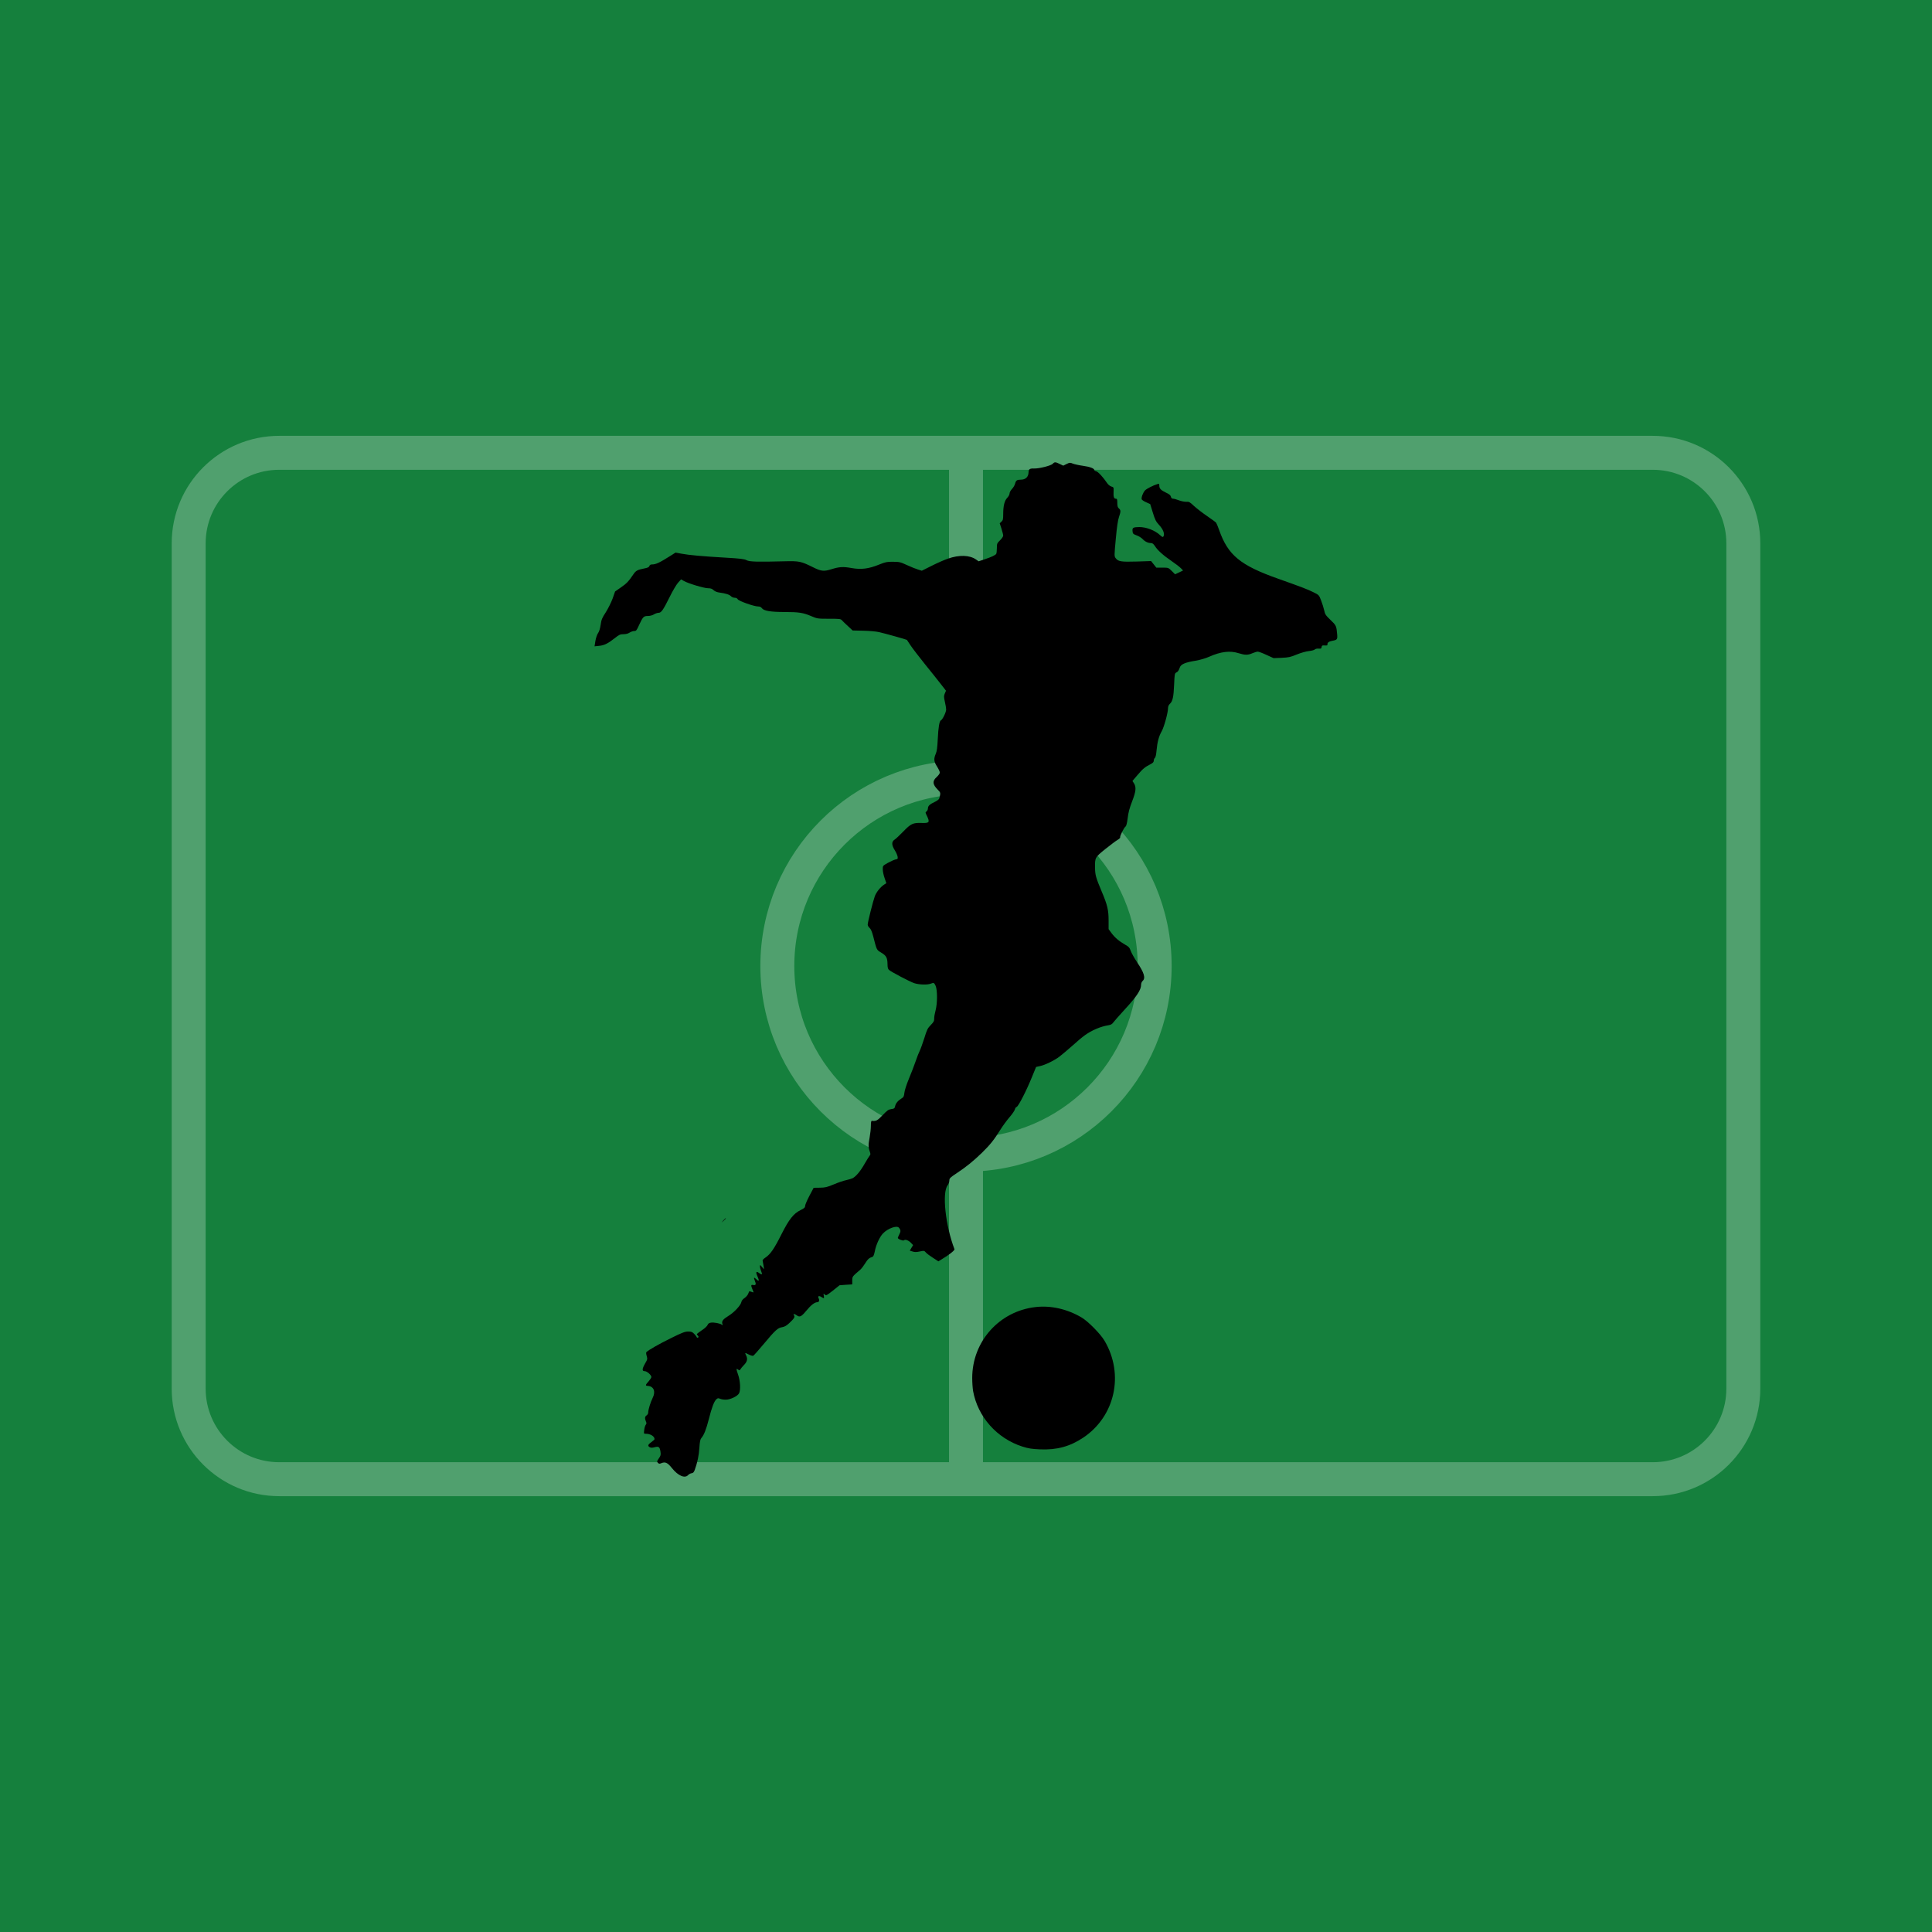
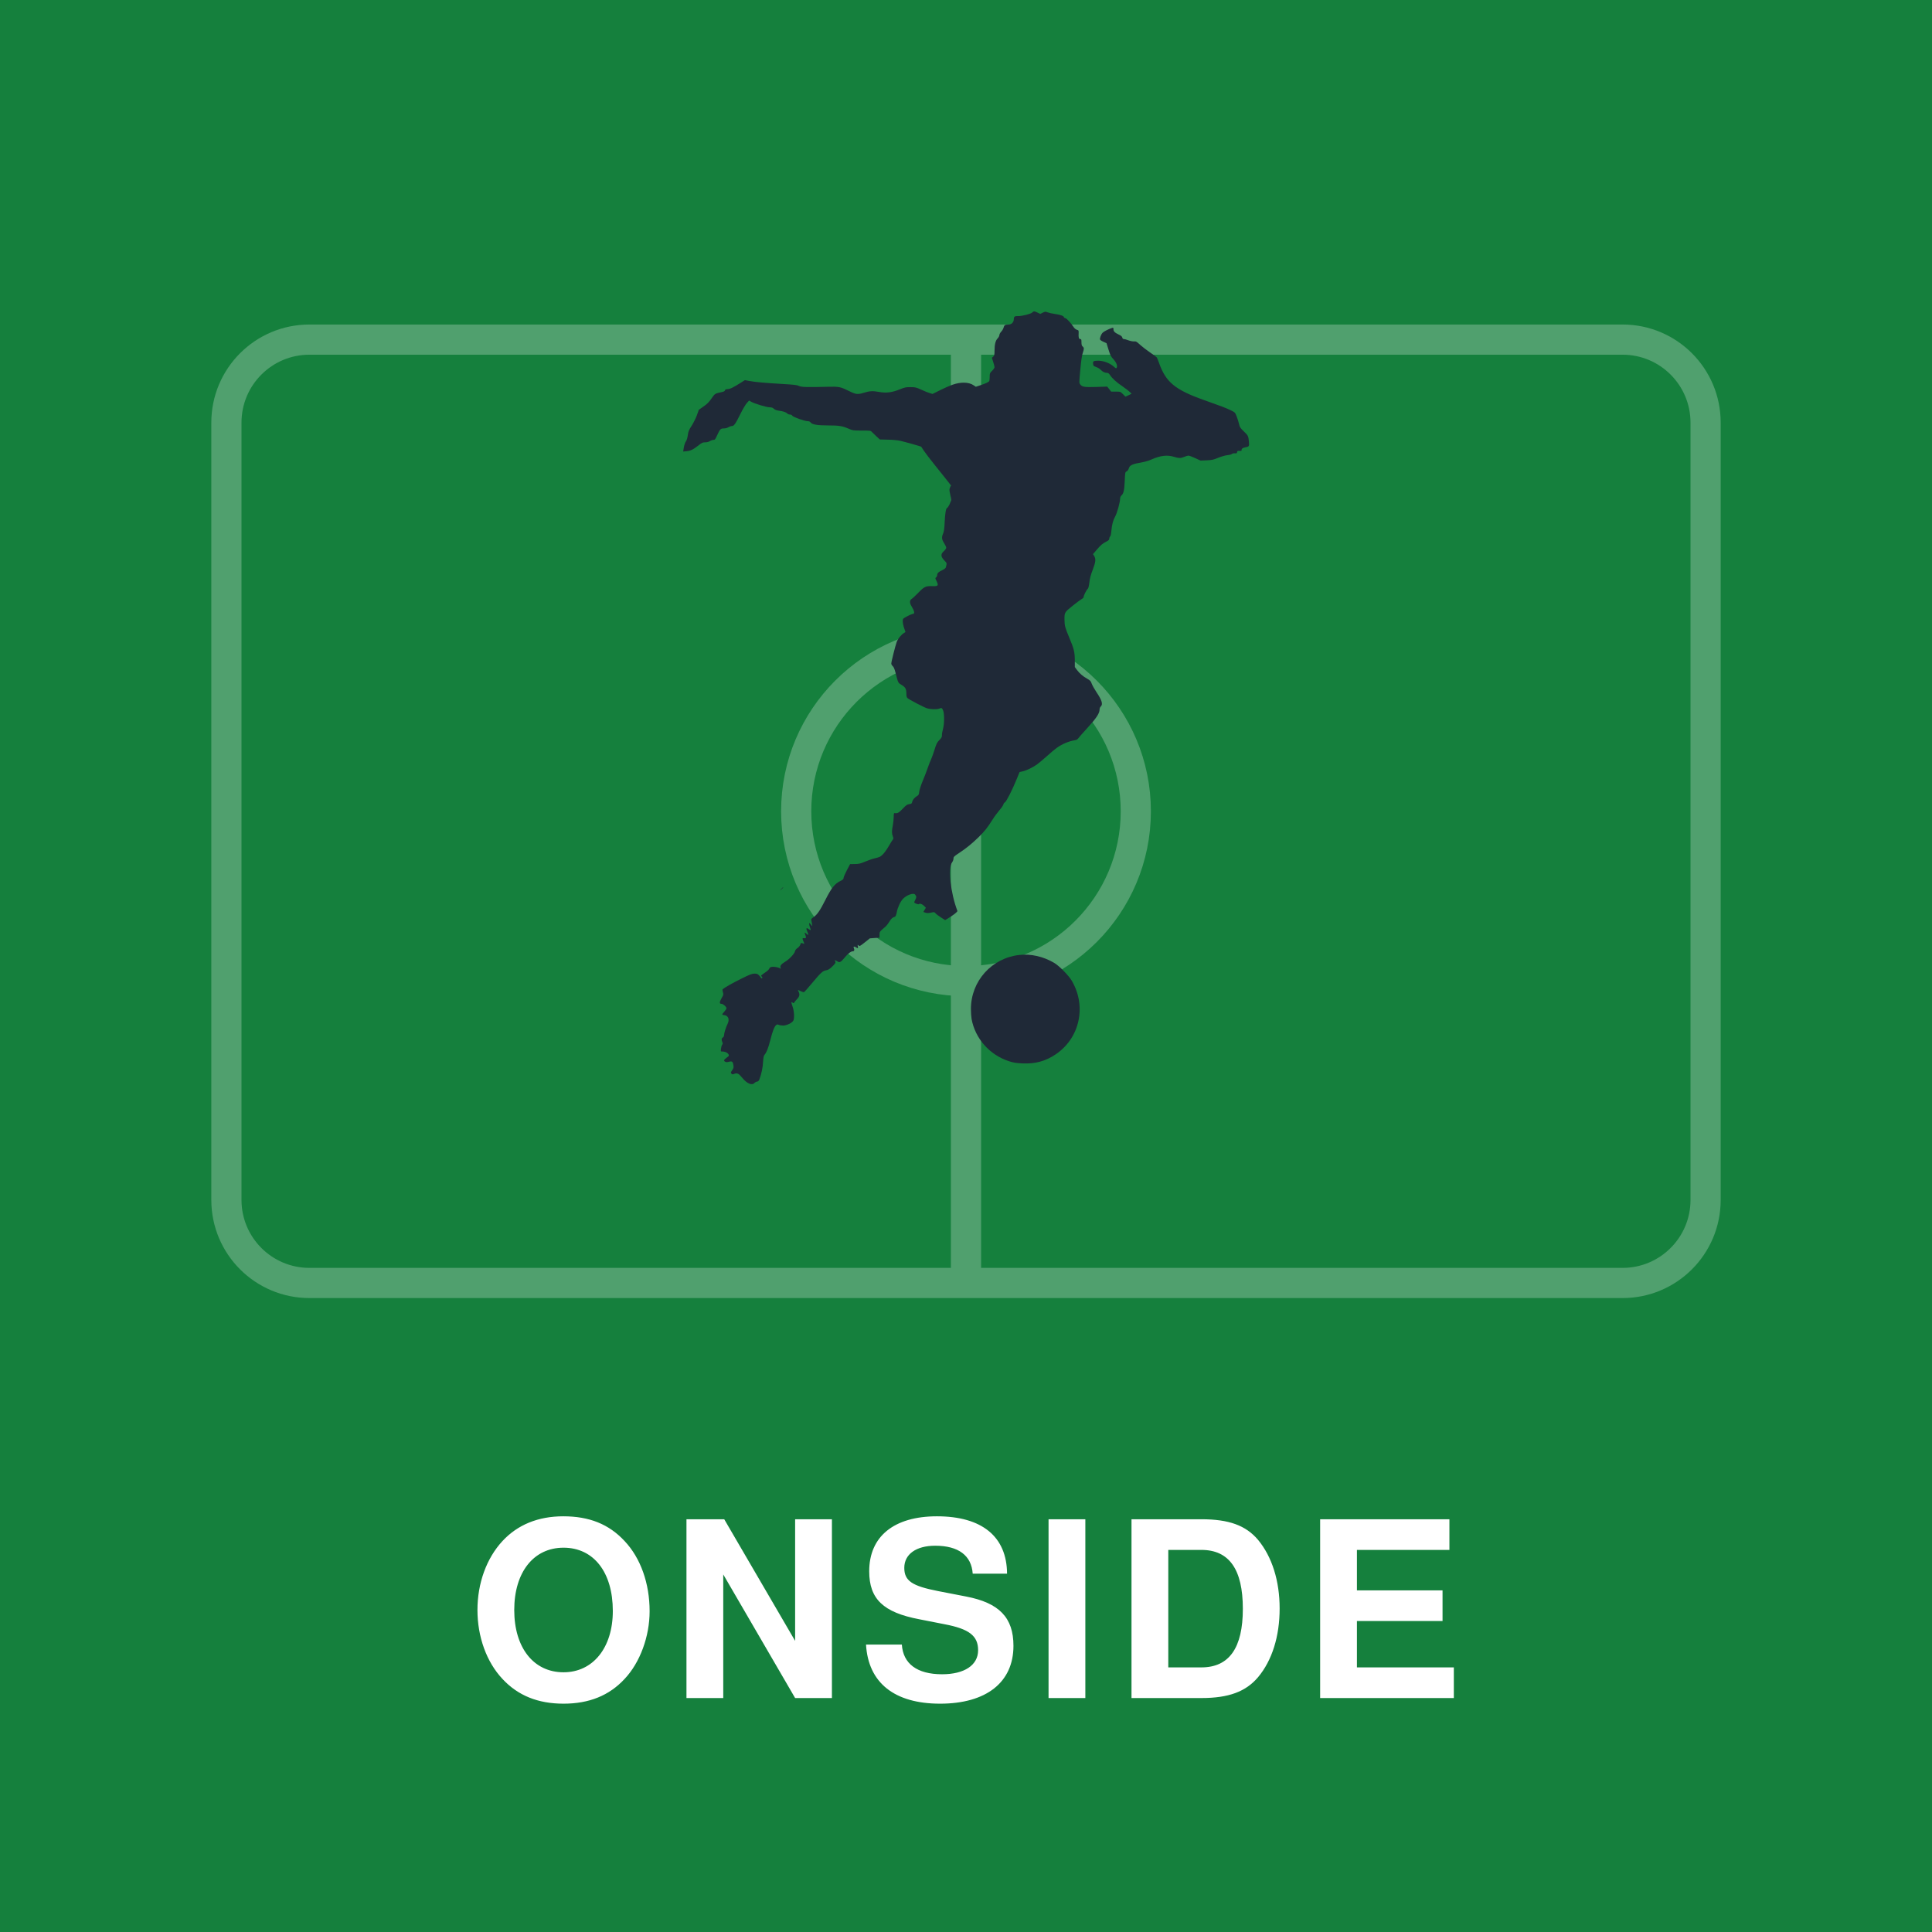
<svg xmlns="http://www.w3.org/2000/svg" viewBox="0 0 1024 1024" width="1024" height="1024">
  <rect width="1024" height="1024" fill="#15803D" />
-   <g opacity="0.25" stroke="#FFFFFF" fill="none" stroke-width="18">
-     <rect x="100" y="240" width="824" height="544" rx="48" ry="48" />
-     <line x1="512" y1="240" x2="512" y2="784" />
-     <circle cx="512" cy="512" r="100" />
+   <g opacity="0.25" stroke="#FFFFFF" fill="none" stroke-width="16">
+     <rect x="120" y="180" width="784" height="500" rx="44" ry="44" />
+     <line x1="512" y1="180" x2="512" y2="680" />
+     <circle cx="512" cy="430" r="90" />
  </g>
-   <g transform="translate(315 245) scale(0.42)">
-     <g transform="translate(0,1280) scale(0.1,-0.1)" fill="#000000" stroke="none">
+   <g transform="translate(362 165) scale(0.32)">
+     <g transform="translate(0,1280) scale(0.1,-0.1)" fill="#1F2937" stroke="none">
      <path d="M5786 12781 c-22 -24 -171 -62 -237 -60 -53 2 -68 -8 -69 -46 -1 -60 -37 -95 -99 -95 -47 0 -60 -9 -71 -50 -5 -20 -23 -51 -40 -68 -17 -18 -30 -43 -30 -57 0 -13 -13 -37 -29 -54 -35 -36 -51 -101 -51 -206 0 -64 -3 -77 -22 -95 l-22 -20 22 -68 c12 -38 22 -77 22 -88 0 -11 -18 -38 -40 -59 -38 -37 -40 -42 -40 -100 0 -33 -4 -65 -8 -71 -11 -17 -58 -39 -144 -68 l-78 -26 -35 24 c-80 55 -211 59 -351 10 -44 -15 -136 -55 -205 -90 l-126 -63 -48 15 c-27 8 -89 33 -139 56 -83 38 -97 42 -176 42 -76 1 -95 -3 -175 -35 -132 -54 -228 -66 -349 -44 -106 19 -154 16 -254 -15 -95 -30 -130 -26 -230 24 -154 76 -174 81 -367 76 -339 -9 -437 -6 -474 14 -28 15 -78 21 -265 32 -293 17 -461 32 -556 50 l-75 14 -50 -32 c-157 -99 -197 -118 -252 -118 -13 0 -24 -8 -28 -19 -4 -15 -21 -23 -63 -31 -87 -17 -108 -28 -138 -73 -59 -88 -88 -119 -159 -167 l-73 -51 -31 -89 c-18 -49 -57 -127 -86 -173 -47 -72 -56 -93 -65 -158 -7 -47 -18 -85 -32 -104 -12 -16 -27 -59 -34 -98 l-11 -70 57 6 c65 6 110 28 198 97 55 44 69 50 110 50 30 0 58 7 77 20 17 11 43 20 58 20 25 0 32 8 63 78 47 101 57 112 110 112 26 0 57 8 76 20 18 11 45 20 59 20 34 0 58 35 140 200 36 74 84 155 105 179 l39 43 35 -20 c52 -31 255 -92 305 -92 33 0 51 -6 70 -24 17 -16 44 -27 78 -31 76 -10 124 -26 143 -47 10 -10 30 -18 45 -18 18 0 32 -7 39 -19 11 -22 206 -91 257 -91 21 0 37 -7 47 -21 23 -34 111 -49 287 -49 182 0 237 -9 339 -53 73 -31 79 -32 221 -32 137 0 148 -1 165 -21 11 -12 45 -45 77 -74 l57 -53 133 -3 c75 -1 162 -9 202 -18 71 -16 346 -93 350 -98 1 -2 21 -32 45 -68 24 -36 104 -141 179 -234 75 -92 166 -207 202 -253 l67 -86 -15 -35 c-13 -31 -13 -43 1 -105 9 -38 16 -82 16 -98 0 -33 -46 -128 -66 -136 -19 -7 -33 -87 -40 -240 -5 -102 -11 -150 -25 -182 -28 -64 -24 -99 16 -161 19 -30 35 -64 35 -76 0 -12 -17 -36 -40 -57 -56 -50 -52 -93 14 -159 38 -38 38 -41 19 -111 -3 -11 -27 -29 -54 -42 -65 -30 -89 -52 -89 -83 0 -14 -8 -31 -17 -38 -17 -12 -17 -15 5 -58 38 -80 30 -91 -65 -88 -110 4 -138 -8 -233 -107 -47 -48 -97 -96 -113 -105 -37 -25 -36 -68 4 -131 17 -27 33 -63 36 -80 5 -29 3 -33 -27 -38 -17 -4 -60 -23 -96 -43 -64 -36 -64 -36 -64 -80 0 -25 10 -75 23 -111 l22 -65 -25 -16 c-48 -31 -100 -95 -120 -148 -23 -63 -90 -329 -90 -359 0 -12 11 -31 24 -42 16 -14 30 -47 45 -104 46 -179 42 -171 101 -207 64 -38 79 -65 80 -145 0 -41 5 -61 18 -73 27 -25 265 -150 320 -168 57 -19 163 -23 205 -7 42 16 45 14 64 -26 24 -54 23 -225 -1 -313 -10 -36 -18 -81 -17 -101 1 -30 -7 -44 -43 -81 -39 -39 -49 -59 -81 -164 -21 -65 -46 -136 -57 -158 -11 -21 -35 -82 -53 -135 -18 -53 -56 -152 -85 -221 -30 -72 -54 -147 -57 -177 -5 -46 -10 -56 -37 -72 -45 -28 -73 -62 -80 -97 -6 -28 -12 -32 -49 -37 -35 -5 -51 -16 -108 -76 -66 -69 -84 -79 -136 -72 -9 1 -13 -17 -13 -63 0 -35 -7 -100 -15 -143 -18 -95 -18 -126 0 -178 12 -33 12 -42 0 -55 -7 -8 -36 -55 -65 -105 -53 -93 -107 -157 -150 -180 -14 -7 -51 -18 -83 -25 -31 -6 -101 -30 -155 -53 -84 -35 -107 -41 -176 -42 l-78 -1 -54 -102 c-30 -57 -54 -114 -54 -127 0 -20 -11 -30 -56 -52 -90 -44 -147 -116 -244 -309 -91 -181 -138 -249 -201 -291 -22 -14 -38 -32 -35 -38 2 -7 7 -34 11 -61 l7 -49 -26 30 c-24 29 -25 29 -26 7 0 -12 7 -39 15 -59 19 -46 13 -52 -25 -25 -39 29 -46 13 -20 -44 24 -55 19 -66 -13 -36 -33 31 -39 27 -22 -15 20 -46 14 -62 -19 -56 -30 6 -32 -3 -11 -54 19 -45 20 -44 -11 -32 -15 5 -28 8 -29 7 -1 -2 -7 -16 -14 -33 -6 -16 -27 -40 -45 -52 -22 -14 -37 -33 -41 -53 -9 -42 -94 -132 -166 -175 -65 -40 -84 -65 -73 -98 6 -18 4 -20 -7 -11 -20 17 -101 32 -138 26 -22 -3 -35 -12 -41 -28 -5 -13 -29 -37 -52 -53 -98 -69 -91 -61 -73 -81 13 -14 13 -20 4 -26 -8 -4 -15 -2 -18 7 -2 7 -17 26 -32 41 -22 23 -36 28 -75 28 -40 0 -77 -14 -218 -84 -147 -72 -280 -148 -309 -176 -5 -4 -3 -26 4 -48 11 -38 10 -44 -20 -95 -39 -69 -41 -97 -5 -97 28 0 84 -49 84 -74 0 -9 -16 -33 -35 -55 -42 -46 -43 -56 -10 -57 75 -5 102 -71 62 -150 -28 -56 -57 -151 -57 -186 0 -13 -9 -29 -20 -36 -23 -14 -25 -39 -9 -76 9 -20 9 -29 -1 -42 -8 -8 -17 -38 -20 -65 -6 -48 -6 -49 20 -49 58 0 110 -32 110 -68 0 -5 -18 -22 -40 -37 -44 -31 -50 -49 -20 -65 14 -8 32 -8 61 0 51 14 65 4 74 -56 6 -40 3 -51 -21 -85 -25 -37 -26 -41 -11 -56 13 -14 20 -14 46 -3 47 19 76 5 131 -64 78 -97 163 -133 204 -87 10 11 30 21 44 23 19 2 28 12 40 43 33 92 53 186 58 280 5 75 11 105 24 120 34 39 61 107 95 239 37 148 67 226 96 252 16 14 23 15 45 6 13 -7 47 -12 73 -12 57 0 149 44 168 81 21 41 15 156 -12 233 -26 74 -26 87 1 65 15 -12 18 -11 28 5 6 10 25 34 43 52 42 42 50 77 30 120 -20 40 -19 40 34 13 23 -11 47 -18 54 -15 7 2 67 70 133 149 146 175 177 203 233 212 31 5 56 20 91 53 61 57 74 78 57 98 -16 19 9 19 35 -1 37 -28 59 -18 119 55 58 71 107 110 140 110 23 0 31 23 18 49 -15 28 3 37 34 17 34 -22 38 -20 31 16 -6 30 -5 30 12 15 17 -16 23 -13 103 50 l84 67 80 6 80 5 0 49 c1 51 -1 49 101 136 16 14 44 51 63 82 32 52 50 68 92 81 11 4 20 27 29 71 15 81 61 180 103 224 60 63 173 104 200 73 25 -28 26 -48 6 -85 -10 -20 -19 -40 -19 -44 0 -15 67 -41 77 -31 16 16 58 0 88 -31 l28 -29 -21 -35 -21 -35 35 -11 c25 -9 48 -9 90 0 55 12 57 11 78 -12 11 -14 52 -44 90 -68 l68 -44 33 20 c99 59 175 118 170 133 -114 297 -159 715 -86 807 11 15 21 41 21 58 0 29 8 38 93 94 124 82 214 156 321 260 103 101 151 162 229 287 31 50 84 122 117 160 34 39 63 82 67 97 3 15 13 30 23 33 22 7 127 212 195 382 l50 122 50 11 c64 14 176 68 243 118 29 22 103 84 164 138 60 55 131 114 157 132 88 64 202 112 298 127 27 4 47 14 56 28 8 12 78 92 156 177 147 160 201 242 201 305 0 19 8 39 20 50 39 35 19 103 -71 236 -34 51 -69 114 -79 141 -15 43 -25 54 -71 80 -76 43 -131 90 -173 147 l-36 49 0 108 c0 133 -15 198 -88 369 -72 172 -82 206 -83 295 -2 133 -1 133 130 239 65 52 134 104 154 115 21 12 35 26 33 32 -6 15 47 122 68 137 10 8 19 43 27 107 8 70 23 125 55 208 49 127 55 179 25 229 l-20 31 64 75 c67 79 94 101 163 136 31 16 42 27 42 45 0 13 6 29 14 35 9 7 17 43 21 94 10 107 29 179 65 242 30 53 80 235 80 292 0 21 8 40 24 55 35 33 46 85 53 244 5 128 8 141 26 150 22 10 31 23 47 67 13 38 70 62 195 82 62 11 129 30 175 51 147 65 262 79 372 44 80 -25 115 -25 173 0 26 11 56 20 67 20 12 0 61 -18 110 -41 l90 -41 101 4 c89 4 113 9 192 42 51 21 116 39 150 43 33 3 68 12 77 20 9 9 31 13 50 11 28 -2 33 0 36 20 3 20 9 22 40 20 27 -2 36 1 34 11 -4 22 17 40 57 47 67 12 71 17 65 87 -9 101 -12 109 -84 177 -60 58 -69 71 -79 120 -7 30 -24 87 -39 125 -27 70 -27 70 -98 105 -74 37 -151 66 -444 170 -478 169 -634 297 -745 615 -16 44 -33 85 -38 92 -5 7 -56 44 -113 83 -57 39 -131 96 -165 127 -54 51 -65 57 -98 54 -21 -1 -62 7 -92 18 -30 12 -64 21 -75 21 -15 0 -24 8 -28 26 -5 18 -21 32 -57 48 -67 32 -89 53 -89 88 0 26 -3 29 -22 23 -54 -16 -138 -59 -158 -80 -26 -27 -50 -93 -42 -113 3 -8 28 -25 56 -37 l51 -23 33 -107 c28 -91 40 -114 78 -155 53 -57 76 -116 55 -148 -6 -10 -16 -5 -41 18 -65 60 -173 102 -262 102 -78 -1 -90 -8 -86 -50 3 -34 7 -38 52 -55 27 -9 61 -31 76 -47 30 -32 68 -50 106 -50 17 0 31 -11 48 -37 33 -53 105 -118 211 -190 50 -34 103 -75 118 -91 l27 -28 -50 -24 -51 -24 -42 42 c-43 42 -43 42 -119 42 l-76 0 -33 42 -33 41 -181 -6 c-197 -6 -235 0 -266 43 -18 24 -18 31 2 245 13 145 27 238 40 274 24 70 24 87 -1 108 -15 13 -20 30 -20 70 0 46 -3 53 -20 53 -23 0 -31 25 -27 95 2 48 1 50 -29 59 -18 6 -41 24 -54 45 -47 70 -112 141 -136 147 -13 3 -24 10 -24 15 0 21 -56 42 -143 54 -51 7 -109 20 -129 28 -34 14 -39 14 -78 -5 l-42 -21 -44 21 c-55 27 -66 27 -88 3z" />
      <path d="M1629 3233 l-24 -28 28 24 c25 23 32 31 24 31 -2 0 -14 -12 -28 -27z" />
      <path d="M5570 2139 c-458 -51 -801 -433 -801 -895 0 -55 5 -130 11 -165 59 -325 300 -597 620 -700 79 -25 117 -31 225 -36 212 -9 377 36 545 148 402 269 519 798 269 1222 -51 87 -209 247 -291 295 -180 106 -386 153 -578 131z" />
    </g>
  </g>
+   <text x="512" y="900" font-family="Helvetica Neue, Helvetica, Arial, sans-serif" font-weight="900" font-size="130" letter-spacing="6" text-anchor="middle" fill="#FFFFFF">ONSIDE</text>
</svg>
